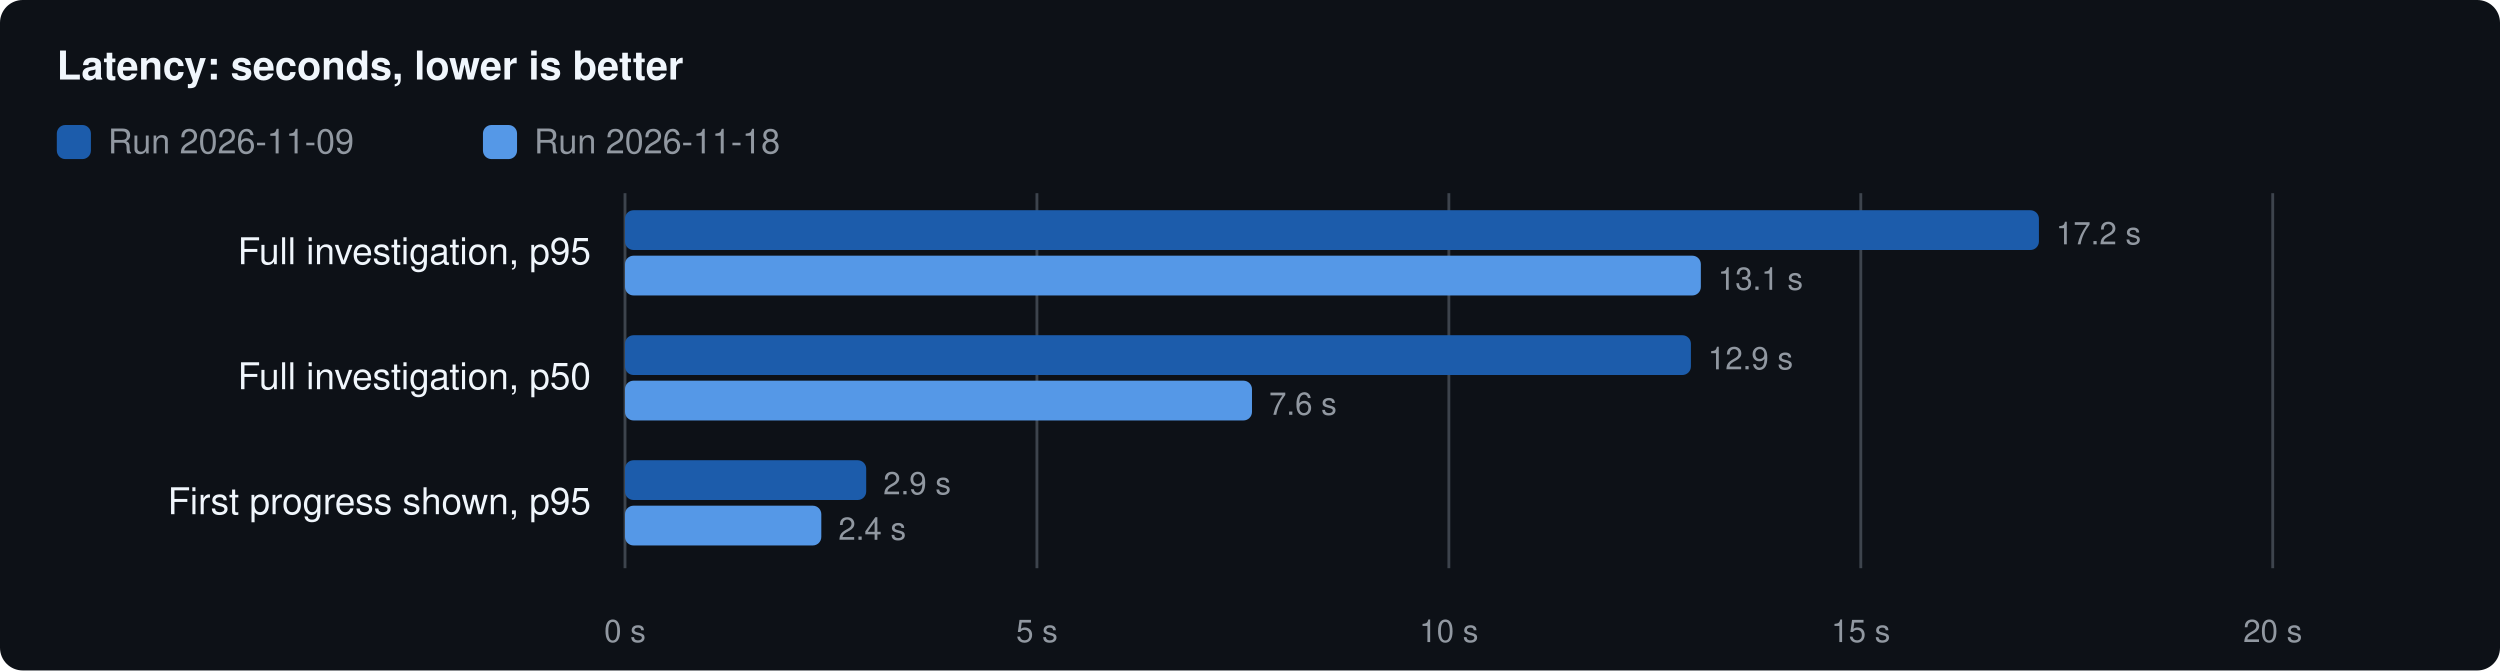
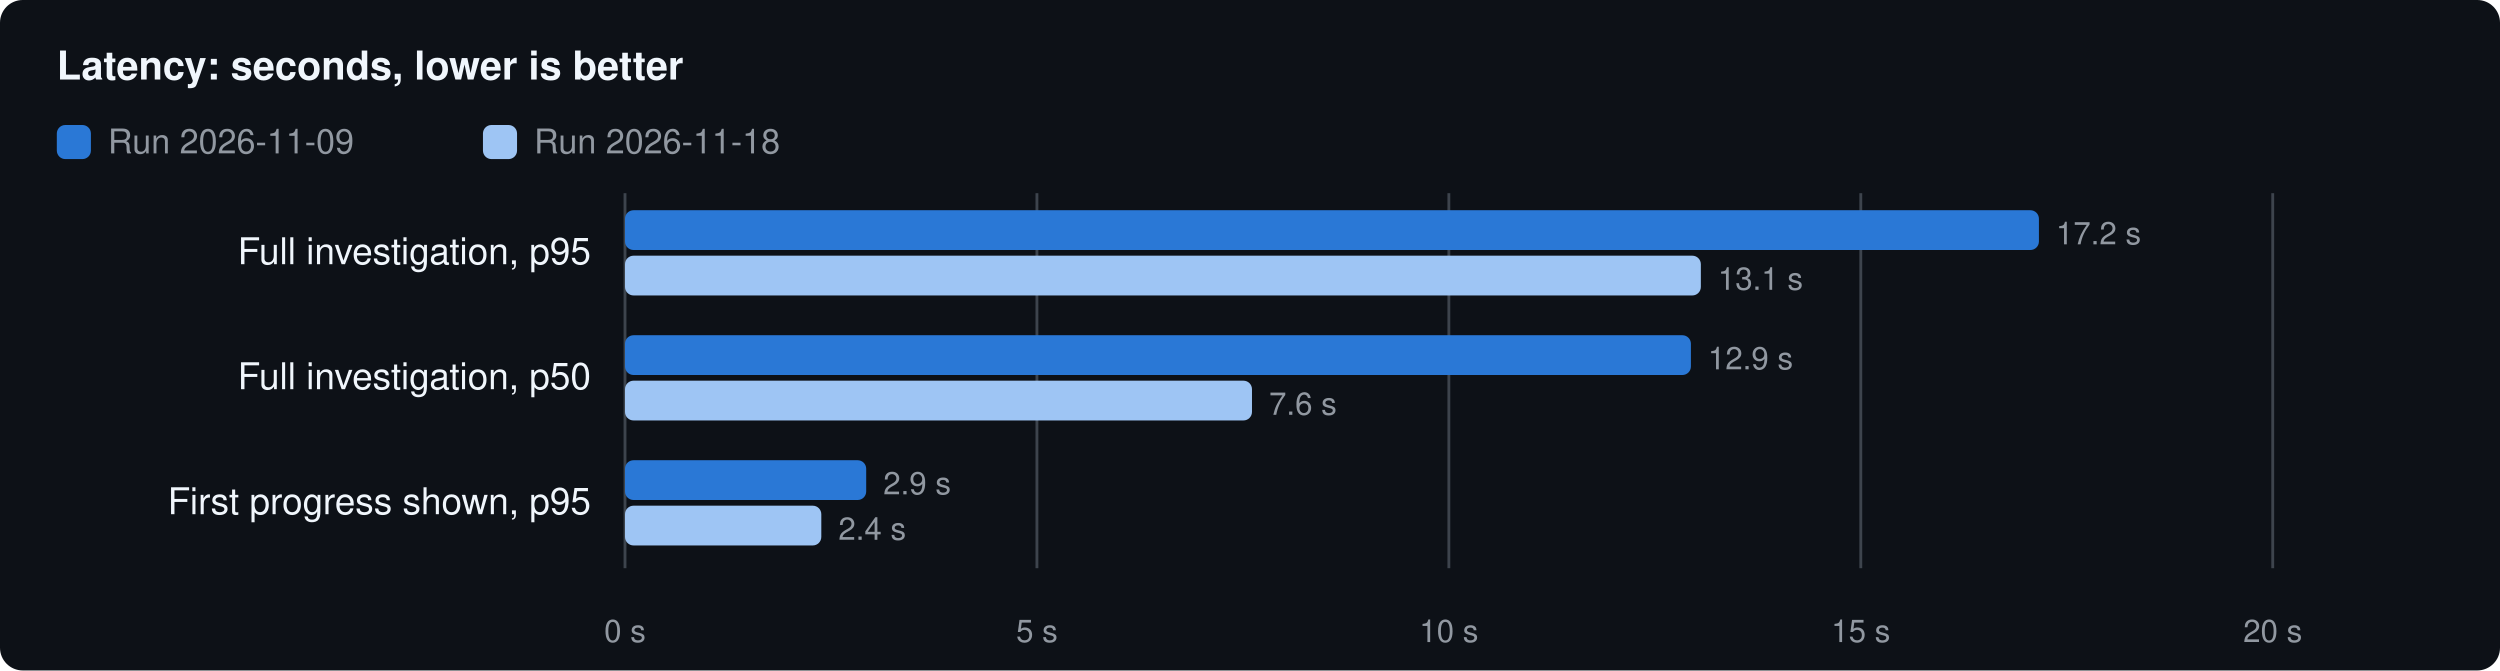
<svg xmlns="http://www.w3.org/2000/svg" viewBox="0 0 880 236" width="100%" role="img" aria-label="Latency, runs 2026-11-09 and 2026-11-18" font-family="-apple-system,BlinkMacSystemFont,'Segoe UI',Helvetica,Arial,sans-serif">
  <rect width="880" height="236" rx="8" fill="#0d1117" />
  <text x="20" y="28" font-size="14" font-weight="600" text-anchor="start" fill="#f0f6fc">Latency: seconds, lower is better</text>
-   <rect x="20" y="44" width="12" height="12" rx="3" fill="#1c5cab" />
+   <rect x="20" y="44" width="12" height="12" rx="3" fill="#2a78d6" />
  <text x="38" y="54" font-size="12" font-weight="400" text-anchor="start" fill="#9198a1">Run 2026-11-09</text>
-   <rect x="170" y="44" width="12" height="12" rx="3" fill="#5598e7" />
+   <rect x="170" y="44" width="12" height="12" rx="3" fill="#9ec5f4" />
  <text x="188" y="54" font-size="12" font-weight="400" text-anchor="start" fill="#9198a1">Run 2026-11-18</text>
  <line x1="220.0" y1="68" x2="220.0" y2="200" stroke="#3d444d" stroke-width="1" />
  <text x="220.0" y="226" font-size="11" font-weight="400" text-anchor="middle" fill="#9198a1">0 s</text>
  <line x1="365.0" y1="68" x2="365.0" y2="200" stroke="#3d444d" stroke-width="1" />
  <text x="365.0" y="226" font-size="11" font-weight="400" text-anchor="middle" fill="#9198a1">5 s</text>
  <line x1="510.0" y1="68" x2="510.0" y2="200" stroke="#3d444d" stroke-width="1" />
  <text x="510.0" y="226" font-size="11" font-weight="400" text-anchor="middle" fill="#9198a1">10 s</text>
  <line x1="655.0" y1="68" x2="655.0" y2="200" stroke="#3d444d" stroke-width="1" />
  <text x="655.0" y="226" font-size="11" font-weight="400" text-anchor="middle" fill="#9198a1">15 s</text>
  <line x1="800.0" y1="68" x2="800.0" y2="200" stroke="#3d444d" stroke-width="1" />
  <text x="800.0" y="226" font-size="11" font-weight="400" text-anchor="middle" fill="#9198a1">20 s</text>
  <text x="208" y="93" font-size="13" font-weight="400" text-anchor="end" fill="#f0f6fc">Full investigation, p95</text>
-   <rect x="220" y="74" width="497.7" height="14" rx="3" fill="#1c5cab" />
+   <rect x="220" y="74" width="497.7" height="14" rx="3" fill="#2a78d6" />
  <text x="723.7" y="86" font-size="11" font-weight="400" text-anchor="start" fill="#9198a1">17.2 s</text>
-   <rect x="220" y="90" width="378.7" height="14" rx="3" fill="#5598e7" />
+   <rect x="220" y="90" width="378.7" height="14" rx="3" fill="#9ec5f4" />
  <text x="604.7" y="102" font-size="11" font-weight="400" text-anchor="start" fill="#9198a1">13.1 s</text>
  <text x="208" y="137" font-size="13" font-weight="400" text-anchor="end" fill="#f0f6fc">Full investigation, p50</text>
-   <rect x="220" y="118" width="375.2" height="14" rx="3" fill="#1c5cab" />
+   <rect x="220" y="118" width="375.2" height="14" rx="3" fill="#2a78d6" />
  <text x="601.2" y="130" font-size="11" font-weight="400" text-anchor="start" fill="#9198a1">12.9 s</text>
-   <rect x="220" y="134" width="220.7" height="14" rx="3" fill="#5598e7" />
+   <rect x="220" y="134" width="220.7" height="14" rx="3" fill="#9ec5f4" />
  <text x="446.7" y="146" font-size="11" font-weight="400" text-anchor="start" fill="#9198a1">7.6 s</text>
  <text x="208" y="181" font-size="13" font-weight="400" text-anchor="end" fill="#f0f6fc">First progress shown, p95</text>
-   <rect x="220" y="162" width="84.9" height="14" rx="3" fill="#1c5cab" />
+   <rect x="220" y="162" width="84.9" height="14" rx="3" fill="#2a78d6" />
  <text x="310.9" y="174" font-size="11" font-weight="400" text-anchor="start" fill="#9198a1">2.9 s</text>
-   <rect x="220" y="178" width="69.1" height="14" rx="3" fill="#5598e7" />
+   <rect x="220" y="178" width="69.1" height="14" rx="3" fill="#9ec5f4" />
  <text x="295.1" y="190" font-size="11" font-weight="400" text-anchor="start" fill="#9198a1">2.4 s</text>
</svg>
